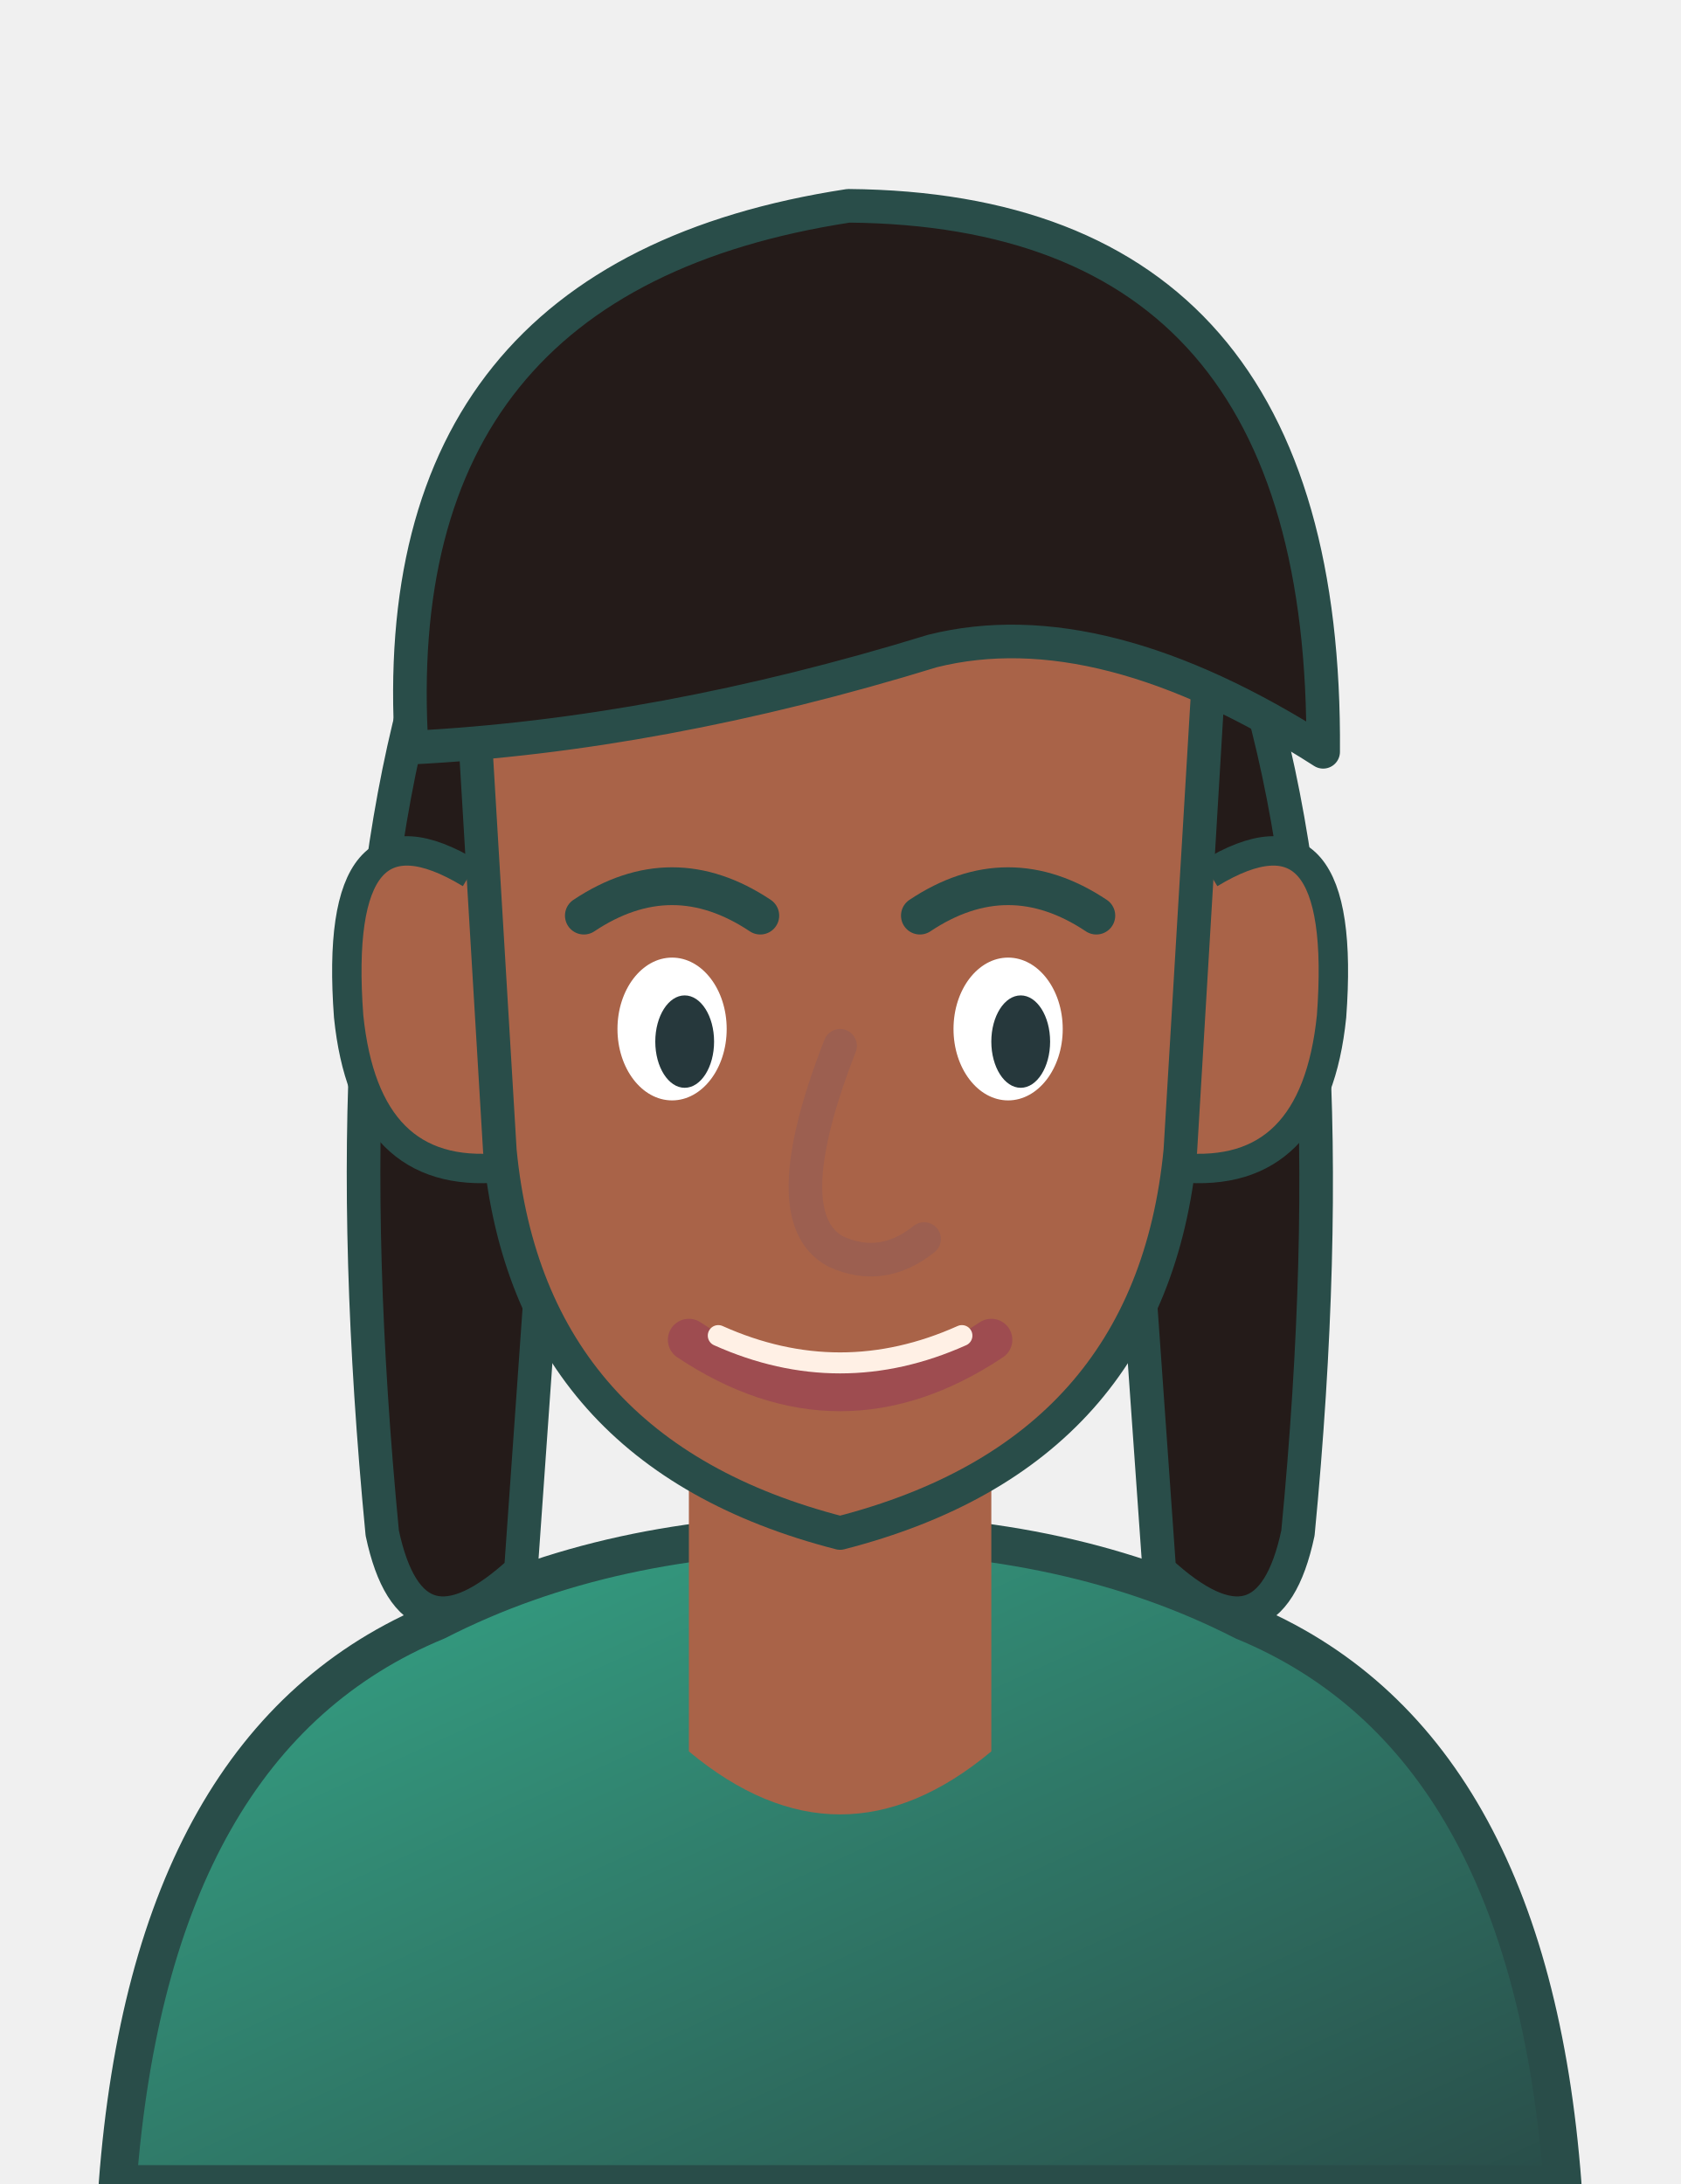
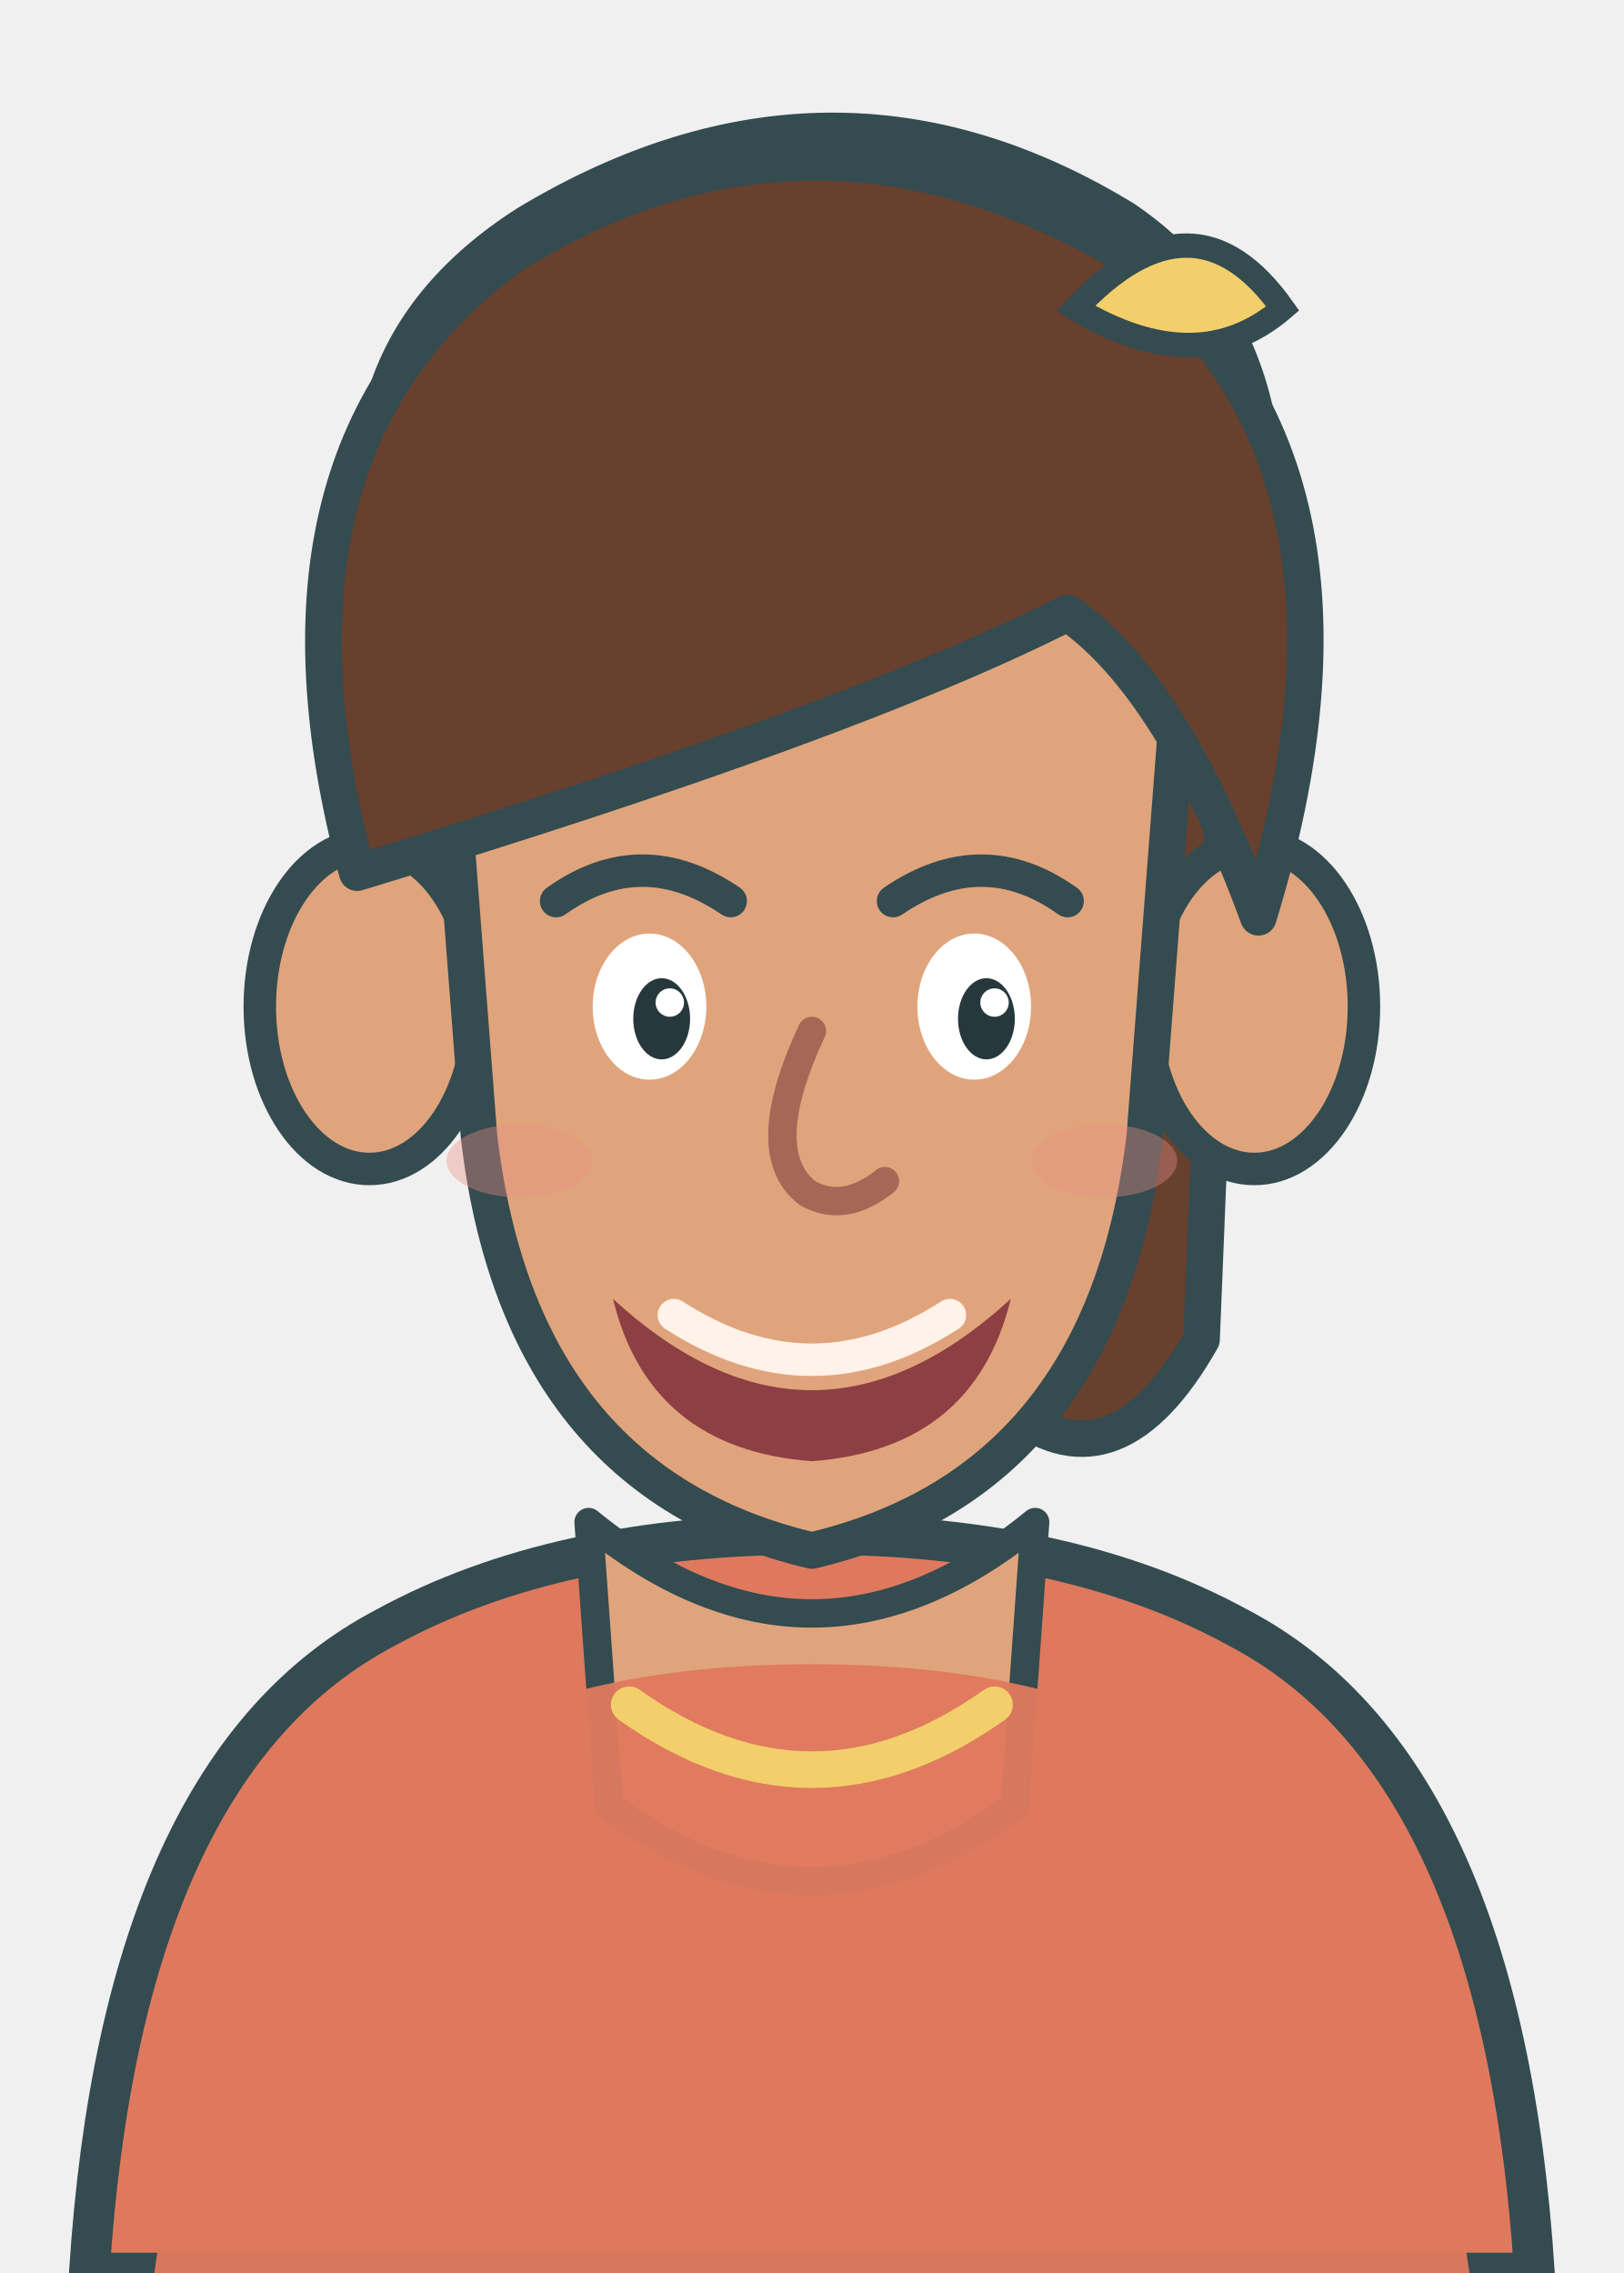
- <svg xmlns="http://www.w3.org/2000/svg" viewBox="0 0 400 520" role="img" aria-labelledby="title desc">
+ <svg xmlns="http://www.w3.org/2000/svg" viewBox="0 0 400 560" role="img" aria-labelledby="title desc">
  <defs>
-     <linearGradient id="skin" x1="0" y1="0" x2=".15" y2="1">
-       <stop stop-color="#a96348" />
-       <stop offset="1" stop-color="#a96348" />
+     <linearGradient id="skin" x1="0" y1="0" x2=".2" y2="1">
+       <stop stop-color="#e0a47c" />
+       <stop offset="1" stop-color="#e0a47c" />
    </linearGradient>
    <linearGradient id="shirt" x1="0" y1="0" x2="1" y2="1">
-       <stop stop-color="#36a889" />
-       <stop offset="1" stop-color="#294d49" />
+       <stop stop-color="#df795d" />
+       <stop offset="1" stop-color="#df795d" />
    </linearGradient>
+     <filter id="soft">
+       <feGaussianBlur stdDeviation="2" />
+     </filter>
  </defs>
-   <path d="M28 520 Q36 414 104 386 Q145 365 200 365 Q255 365 296 386 Q364 414 372 520Z" fill="url(#shirt)" stroke="#294d49" stroke-width="9" stroke-linejoin="round" />
-   <path d="M164 350 L164 417 Q200 447 236 417 L236 350Z" fill="url(#skin)" />
-   <g fill="#241b19" stroke="#294d49" stroke-width="8" stroke-linejoin="round">
-     <path d="M103 153 Q78 230 91 365 Q98 398 124 374 L137 190Z M296 153 Q322 230 309 365 Q302 398 276 374 L263 190Z" />
-   </g>
-   <path d="M112 208 Q79 188 83 242 Q87 281 119 278 M288 208 Q321 188 317 242 Q313 281 281 278" fill="url(#skin)" stroke="#294d49" stroke-width="7" />
-   <path d="M112 157 Q112 104 200 100 Q288 104 288 157 L281 274 Q274 346 200 365 Q126 346 119 274Z" fill="url(#skin)" stroke="#294d49" stroke-width="8" stroke-linejoin="round" />
-   <g fill="#241b19" stroke="#294d49" stroke-width="8" stroke-linejoin="round">
-     <path d="M98 178 Q91 66 202 49 Q316 50 315 179 Q262 145 222 155 Q157 175 98 178Z" />
-   </g>
-   <path d="M139 218 Q160 204 181 218 M219 218 Q240 204 261 218" fill="none" stroke="#294d49" stroke-width="9" stroke-linecap="round" />
-   <ellipse cx="160" cy="245" rx="13" ry="17" fill="#fff" />
-   <ellipse cx="240" cy="245" rx="13" ry="17" fill="#fff" />
-   <ellipse cx="163" cy="248" rx="7" ry="11" fill="#26383c" />
-   <ellipse cx="243" cy="248" rx="7" ry="11" fill="#26383c" />
-   <path d="M200 249 Q184 290 199 298 Q210 303 220 295" fill="none" stroke="#9c5f50" stroke-width="8" stroke-linecap="round" />
-   <path d="M164 319 Q200 343 236 319" fill="none" stroke="#9e4c50" stroke-width="10" stroke-linecap="round" />
-   <path d="M171 318 Q200 331 229 318" fill="none" stroke="#fff0e5" stroke-width="5" stroke-linecap="round" />
+   <path d="M22 560 Q30 435 95 401 Q137 378 200 378 Q263 378 305 401 Q370 435 378 560Z" fill="url(#shirt)" stroke="#344b50" stroke-width="10" stroke-linejoin="round" />
+   <path d="M145 375 Q200 420 255 375 L250 445 Q200 482 150 445Z" fill="#e0a47c" stroke="#344b50" stroke-width="7" stroke-linejoin="round" />
+   <path d="M38 560 Q52 460 116 426 Q150 410 200 410 Q250 410 284 426 Q348 460 362 560Z" fill="#df795d" opacity=".95" />
+   <path d="M155 420 Q200 452 245 420" fill="none" stroke="#f3cf6b" stroke-width="9" stroke-linecap="round" />
+   <path d="M99 158 Q75 90 130 55 Q205 10 277 54 Q330 90 302 182 L296 330 Q275 367 250 348 L252 178Z" fill="#68402e" stroke="#344b50" stroke-width="9" stroke-linejoin="round" />
+   <ellipse cx="91" cy="248" rx="27" ry="40" fill="#e0a47c" stroke="#344b50" stroke-width="8" />
+   <ellipse cx="309" cy="248" rx="27" ry="40" fill="#e0a47c" stroke="#344b50" stroke-width="8" />
+   <path d="M108 150 Q112 91 200 88 Q288 91 292 150 L282 280 Q272 365 200 382 Q128 365 118 280Z" fill="url(#skin)" stroke="#344b50" stroke-width="9" stroke-linejoin="round" />
+   <path d="M88 215 Q60 111 126 63 Q198 18 274 61 Q345 112 310 226 Q289 169 263 151 Q210 178 88 215Z" fill="#68402e" stroke="#344b50" stroke-width="9" stroke-linejoin="round" />
+   <path d="M265 76 Q294 45 316 76 Q295 94 265 76Z" fill="#f3cf6b" stroke="#344b50" stroke-width="6" />
+   <path d="M137 222 Q158 207 180 222 M220 222 Q242 207 263 222" fill="none" stroke="#344b50" stroke-width="8" stroke-linecap="round" />
+   <ellipse cx="160" cy="248" rx="14" ry="18" fill="#fff" />
+   <ellipse cx="240" cy="248" rx="14" ry="18" fill="#fff" />
+   <ellipse cx="163" cy="251" rx="7" ry="10" fill="#26383c" />
+   <ellipse cx="243" cy="251" rx="7" ry="10" fill="#26383c" />
+   <circle cx="165" cy="247" r="3.5" fill="#fff" />
+   <circle cx="245" cy="247" r="3.5" fill="#fff" />
+   <path d="M200 254 Q186 284 199 294 Q208 299 218 291" fill="none" stroke="#a76756" stroke-width="7" stroke-linecap="round" />
+   <path d="M151 320 Q200 365 249 320 Q240 357 200 360 Q160 357 151 320Z" fill="#8e3f43" />
+   <path d="M166 324 Q200 346 234 324" fill="none" stroke="#fff2e8" stroke-width="8" stroke-linecap="round" />
+   <ellipse cx="128" cy="286" rx="18" ry="9" fill="#e98f83" opacity=".38" />
+   <ellipse cx="272" cy="286" rx="18" ry="9" fill="#e98f83" opacity=".38" />
</svg>
